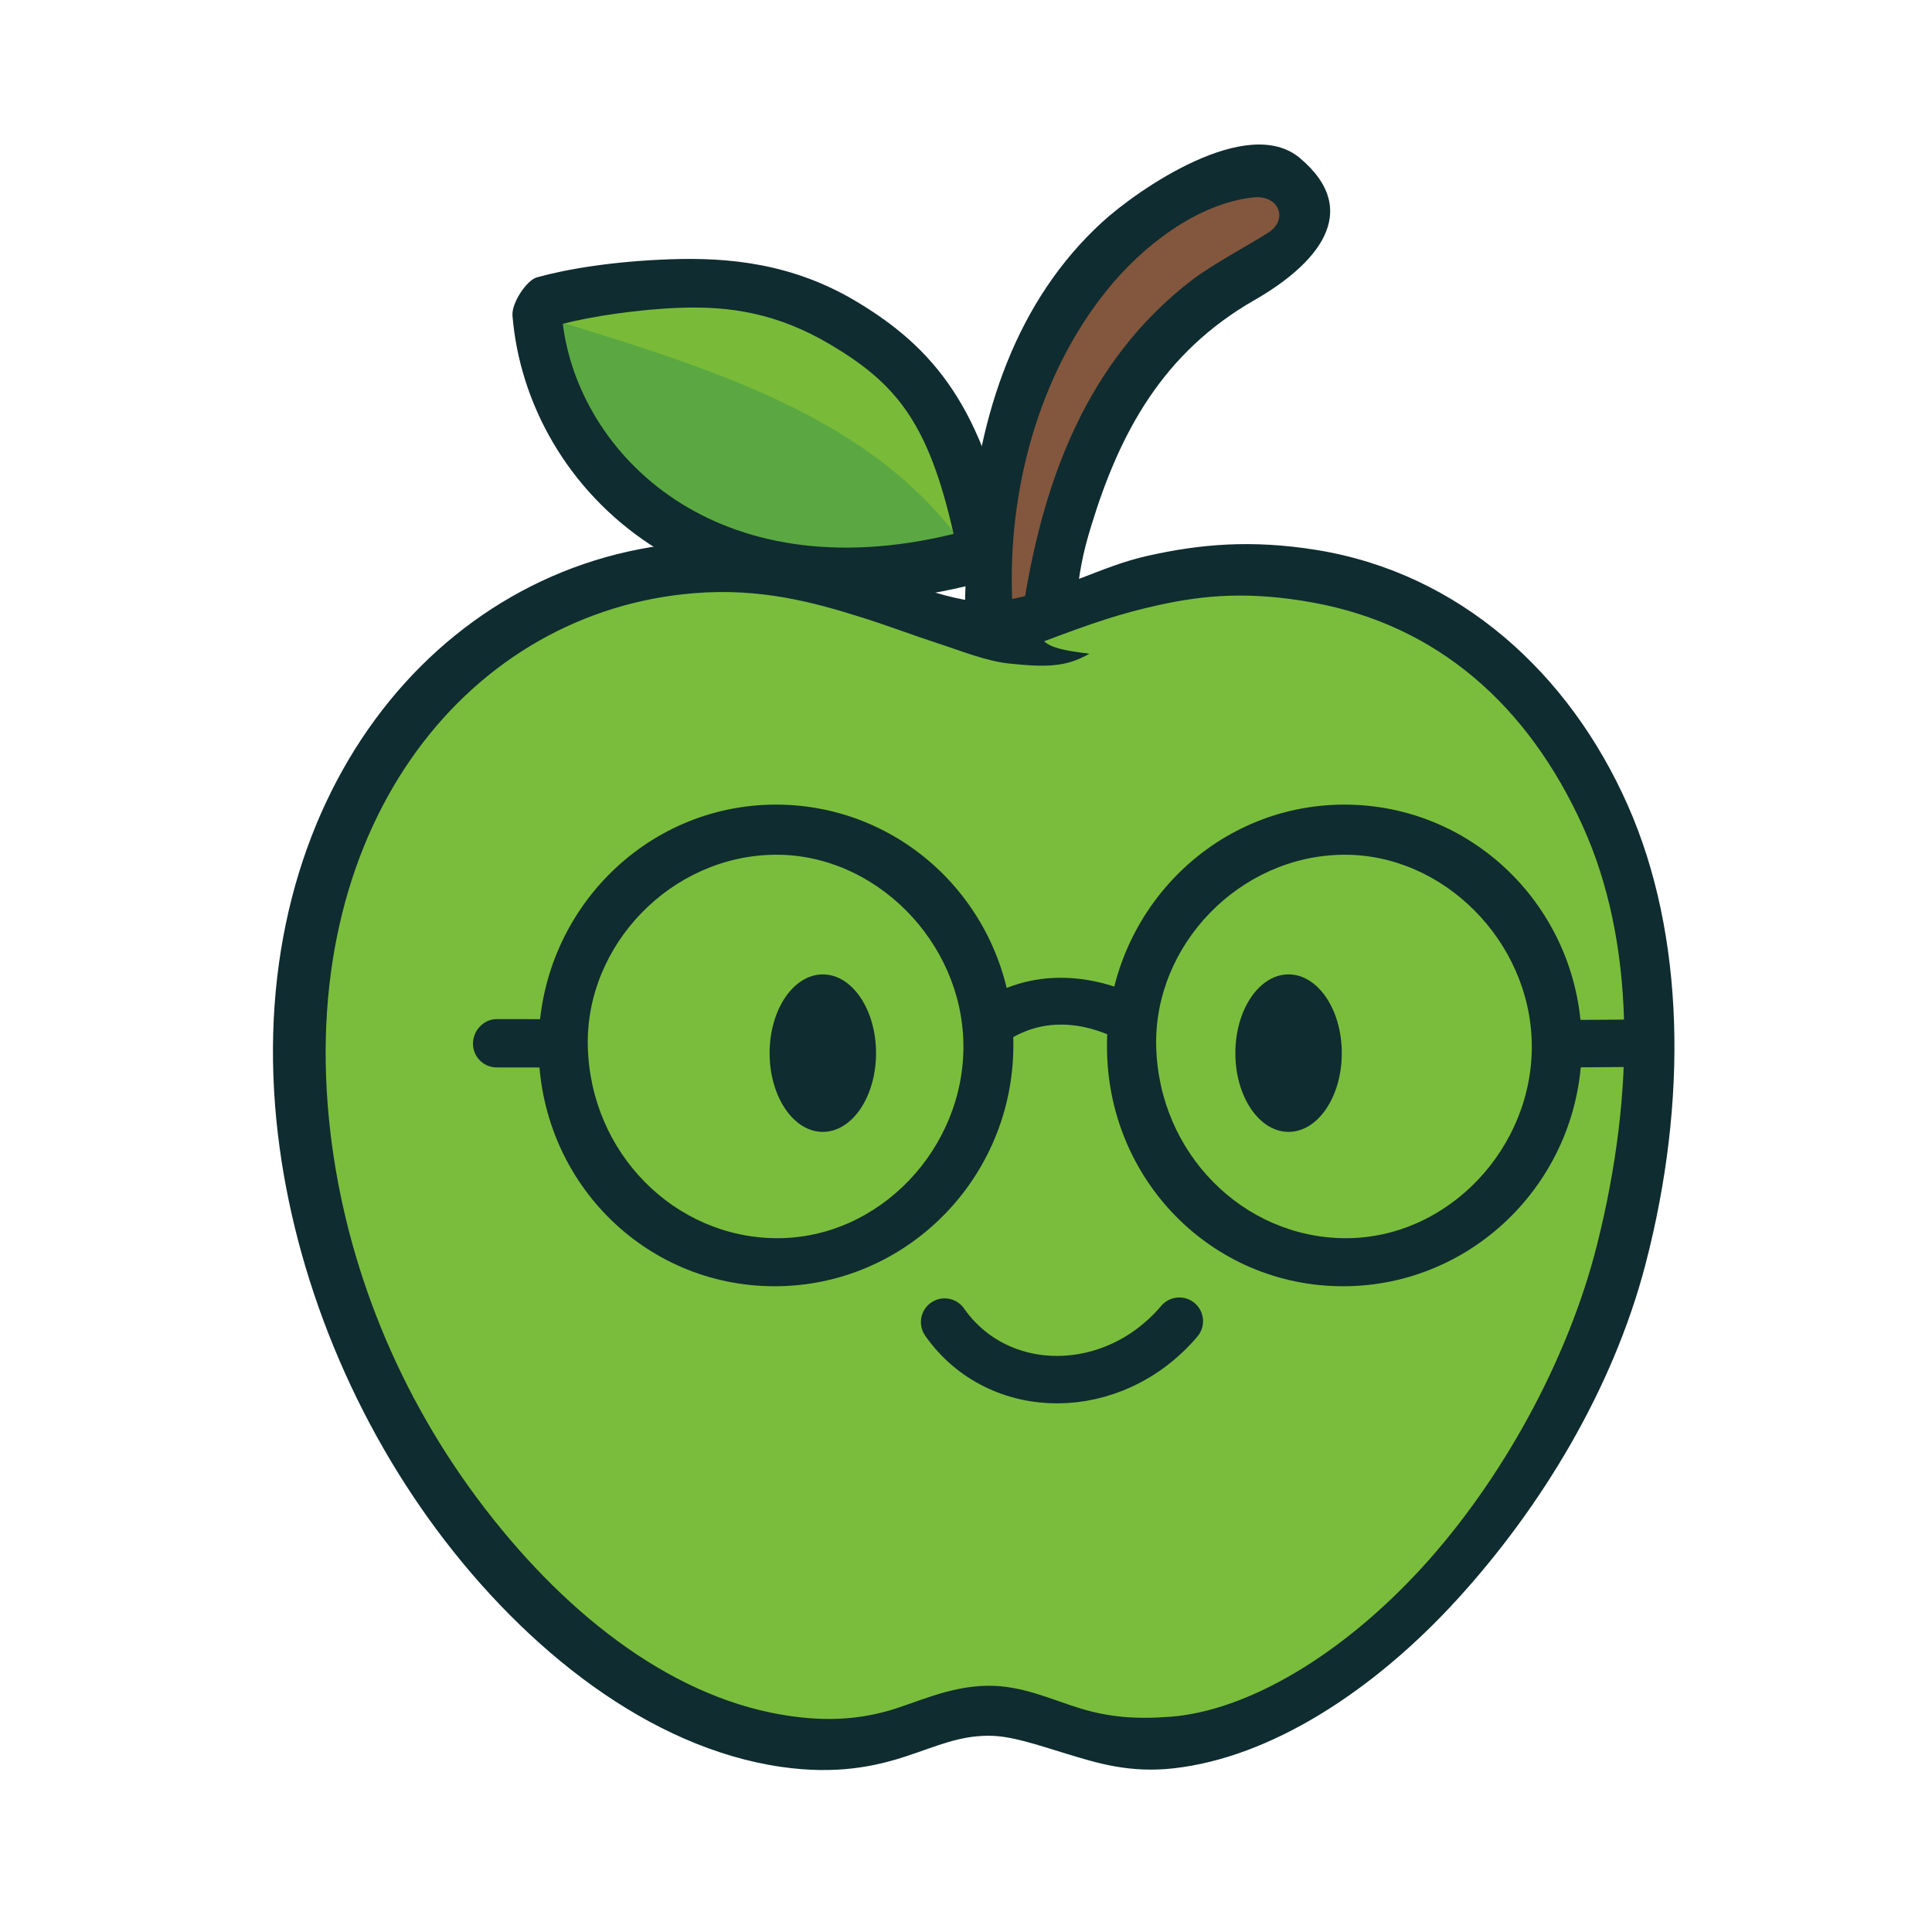
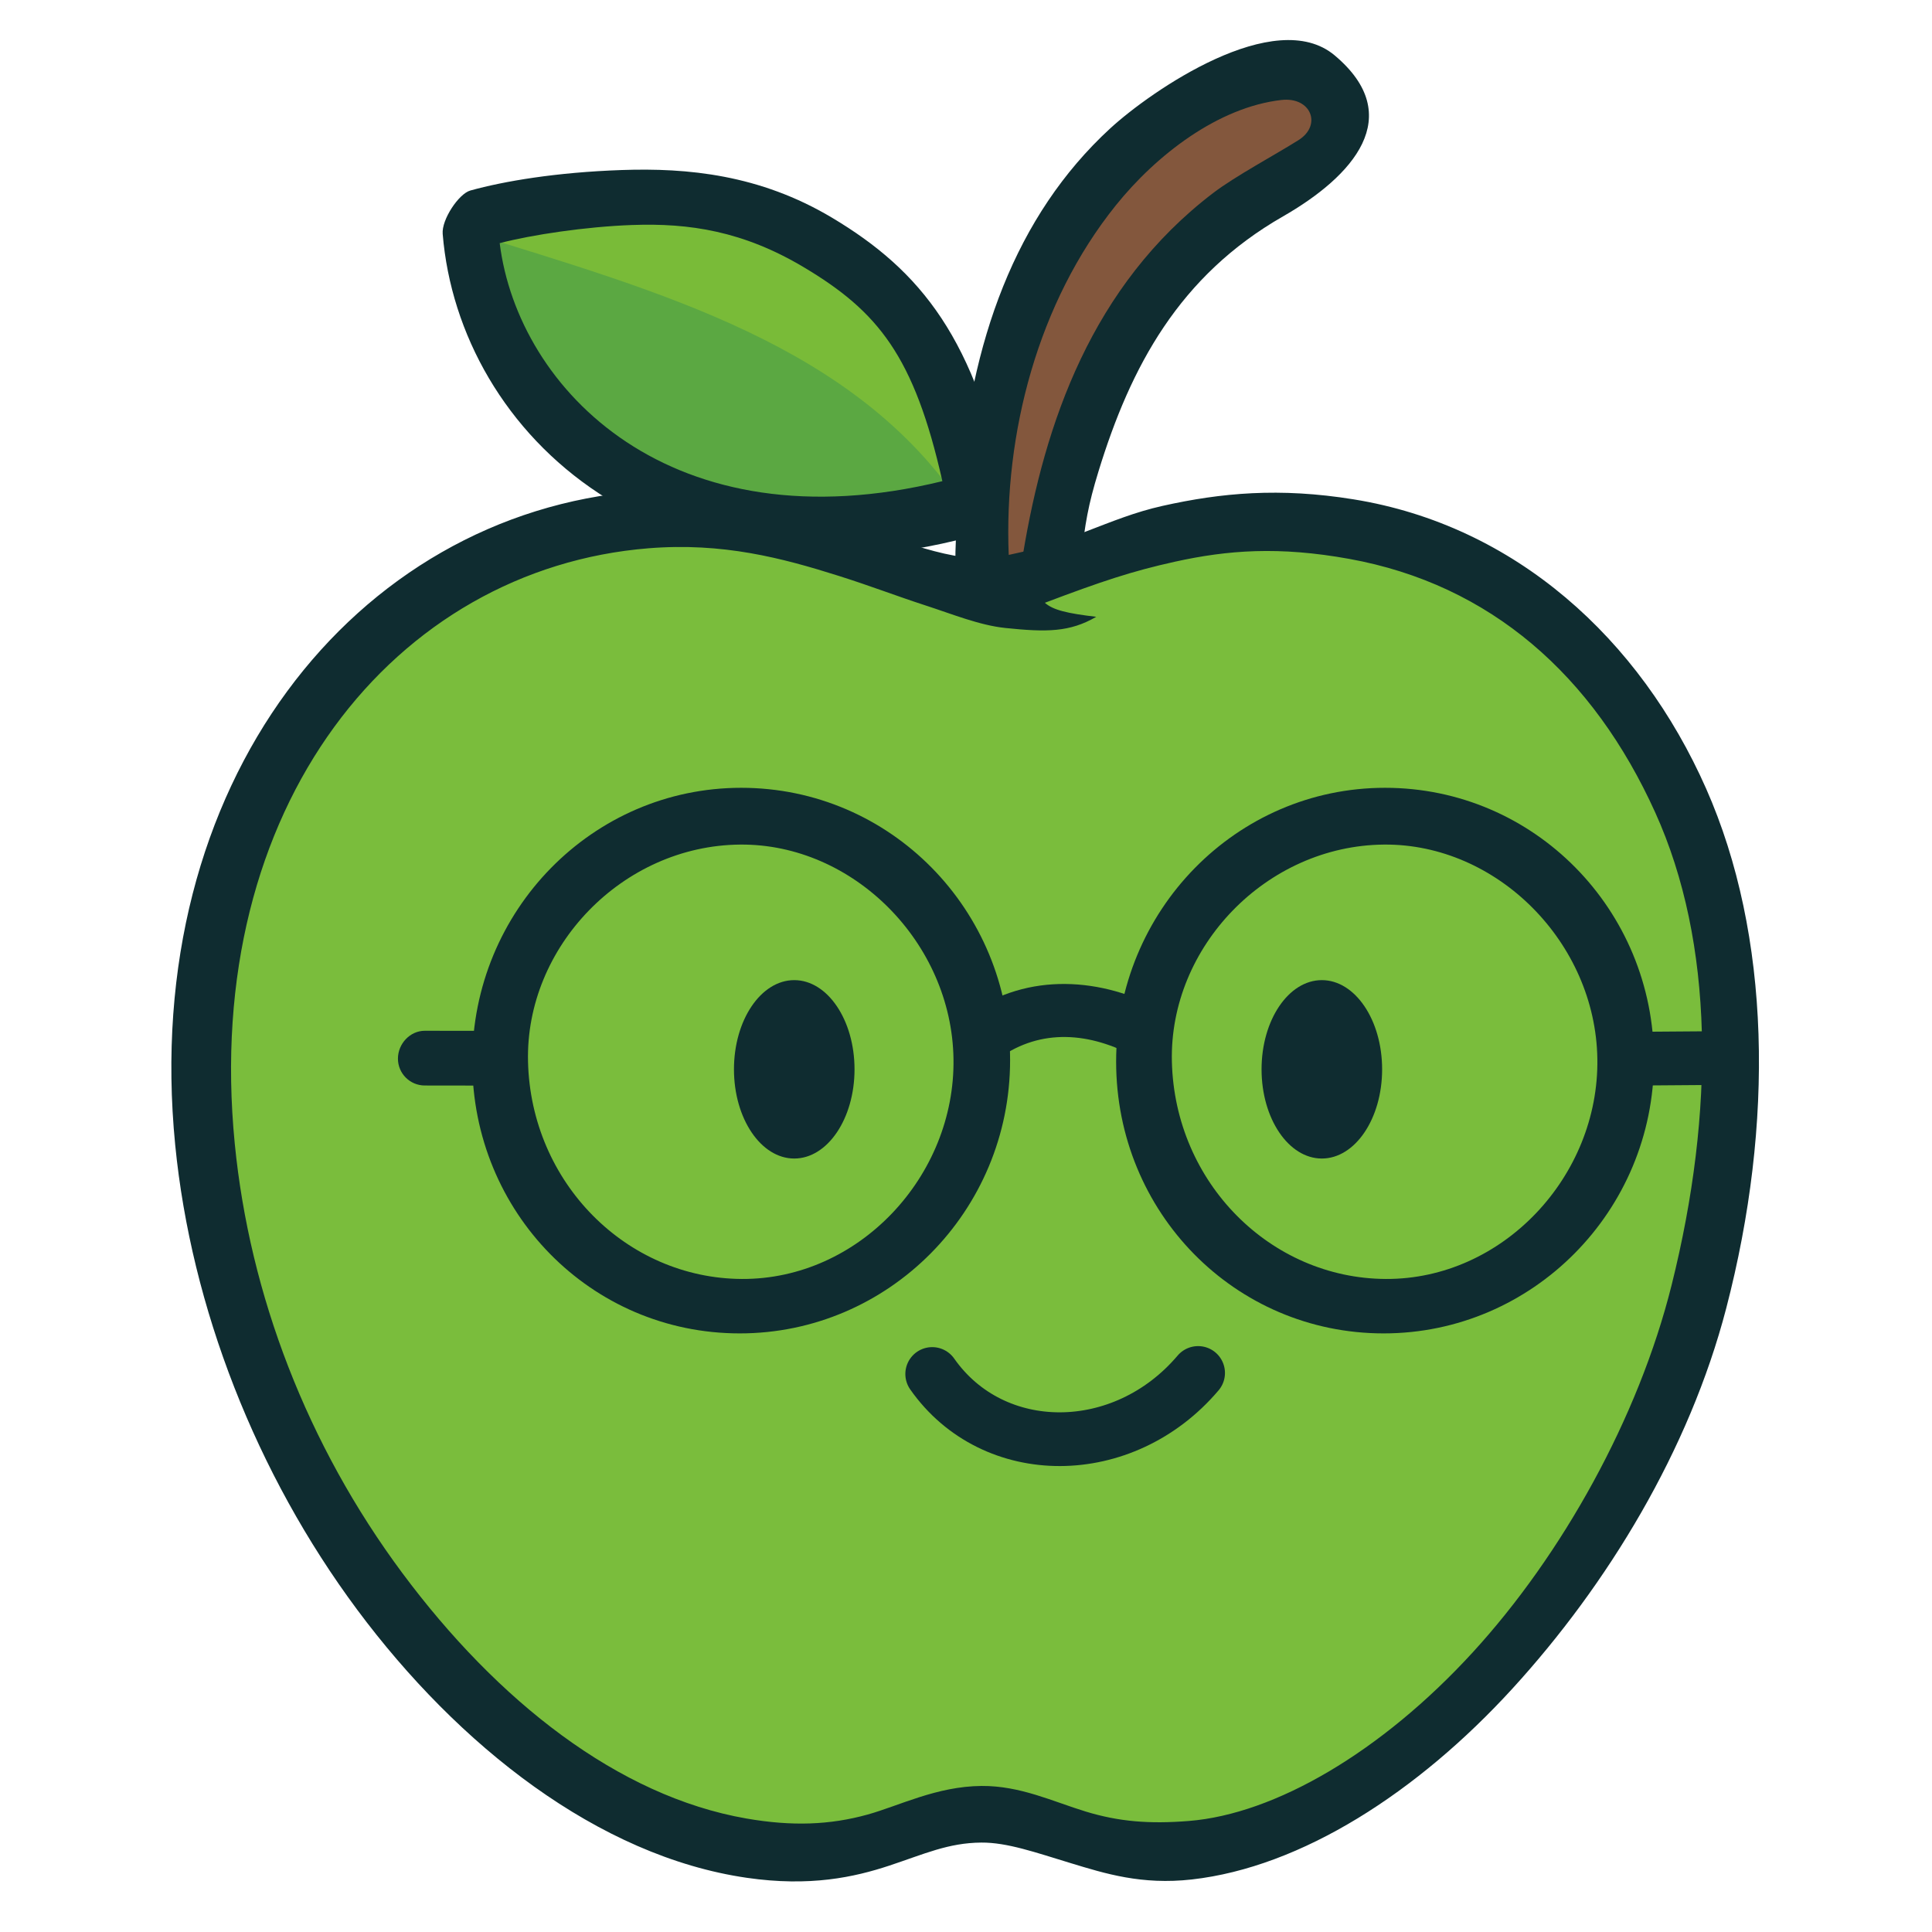
<svg xmlns="http://www.w3.org/2000/svg" width="2048" height="2048" viewBox="0 0 541.867 541.867" version="1.1" id="svg1">
  <defs id="defs1" />
-   <g id="layer2" style="display:inline" transform="matrix(3.838718,0,0,3.838718,-136.6728,-131.2921)">
+   <g id="layer2" style="display:inline" transform="matrix(4.348491,0,0,4.348491,-193.4849,-183.4124)">
    <g id="layer3" style="display:inline;opacity:1">
      <g id="layer7" style="display:inline">
        <path style="display:inline;opacity:1;fill:#5ba842;fill-opacity:1;fill-rule:evenodd;stroke-linecap:round;stroke-linejoin:round" d="M 107.604,74.689 C 87.171,80.83 73.871,66.753 75.015,56.39 c 4.318,-1.198 13.729,-3.718 22.294,1.392 5.459,3.256 8.353,6.902 10.295,16.906 z" id="path9" />
        <path style="display:inline;opacity:1;fill:#79bb38;fill-opacity:1;fill-rule:evenodd;stroke-linecap:round;stroke-linejoin:round" d="M 106.553,74.82 C 99.638,64.481 87.209,61.036 74.555,57.113 c 4.318,-1.198 14.189,-4.44 22.754,0.669 5.459,3.256 7.301,7.034 9.244,17.038 z" id="path11" />
        <path style="display:inline;opacity:1;fill:#0f2c30;fill-rule:evenodd;stroke-linecap:round;stroke-linejoin:round" d="m 84.592,53.145 c -4.235,0.147 -7.589,0.719 -9.76,1.321 -0.749,0.208 -1.861,1.876 -1.785,2.797 1.055,12.912 14.127,25.317 35.105,19.245 0.934,-0.281 1.504,-1.224 1.318,-2.182 C 107.476,64.06 103.893,59.641 98.152,56.216 93.489,53.434 88.827,52.998 84.592,53.145 Z m 0.679,3.546 c 3.691,-0.135 7.164,0.396 11.066,2.723 4.788,2.856 7.116,5.714 8.939,13.799 -17.455,4.26 -27.372,-5.888 -28.552,-15.352 2.065,-0.539 5.537,-1.061 8.547,-1.171 z" id="path10" />
      </g>
      <g id="path4" style="display:inline;opacity:1" transform="translate(0.2758838,2.20707)">
        <path style="display:inline;opacity:1;fill:#83573d;fill-rule:evenodd;stroke-linecap:round;stroke-linejoin:round" d="m 127.633,51.427 c -6.92,3.306 -14.174,11.406 -15.646,25.495 -1.709,0.468 -2.695,0.617 -4.194,0.765 -1.462,-16.145 5.095,-28.5 15.843,-32.473 7.64,-2.823 8.963,3.839 3.997,6.212 z" id="path6" />
        <path style="display:inline;opacity:1;fill:#0f2c30;fill-rule:evenodd;stroke-linecap:round;stroke-linejoin:round" d="m 115.826,48.253 c -6.116,5.622 -9.053,13.773 -9.747,23.359 -0.138,1.909 -0.351,4.341 -0.179,6.248 2.895,-0.105 5.87,-1.349 8.028,-1.707 0.277,-2.438 0.471,-3.591 1.14,-5.774 2.08,-6.78 5.21,-12.616 11.901,-16.45 4.511,-2.585 7.996,-6.46 3.339,-10.381 -3.85,-3.243 -11.85,2.286 -14.483,4.706 z m 11.047,-1.833 c 1.905,-0.217 2.628,1.623 1.101,2.586 -1.524,0.962 -4.067,2.315 -5.514,3.418 -7.815,5.962 -10.855,14.812 -12.259,23.285 -0.375,0.071 -0.362,1.129 -0.921,0.079 -0.32,-7.849 1.875,-16.311 6.908,-22.573 2.609,-3.246 6.598,-6.331 10.685,-6.796 z" id="path7" />
      </g>
    </g>
    <g id="path1" style="display:inline;opacity:1" transform="translate(0.2758838,2.20707)">
      <path style="color:#000000;font-style:normal;font-variant:normal;font-weight:normal;font-stretch:normal;font-size:medium;line-height:normal;font-family:sans-serif;font-variant-ligatures:normal;font-variant-position:normal;font-variant-caps:normal;font-variant-numeric:normal;font-variant-alternates:normal;font-variant-east-asian:normal;font-feature-settings:normal;font-variation-settings:normal;text-indent:0;text-align:start;text-decoration-line:none;text-decoration-style:solid;text-decoration-color:#000000;letter-spacing:normal;word-spacing:normal;text-transform:none;writing-mode:lr-tb;direction:ltr;text-orientation:mixed;dominant-baseline:auto;baseline-shift:baseline;text-anchor:start;white-space:normal;shape-padding:0;shape-margin:0;inline-size:0;clip-rule:nonzero;display:inline;overflow:visible;visibility:visible;isolation:auto;mix-blend-mode:normal;color-interpolation:sRGB;color-interpolation-filters:linearRGB;solid-color:#000000;solid-opacity:1;vector-effect:none;fill:#7abd3c;fill-opacity:1;fill-rule:nonzero;stroke:none;stroke-linecap:butt;stroke-linejoin:miter;stroke-miterlimit:4;stroke-dasharray:none;stroke-dashoffset:0;stroke-opacity:1;-inkscape-stroke:none;color-rendering:auto;image-rendering:auto;shape-rendering:auto;text-rendering:auto;enable-background:accumulate;stop-color:#000000;stop-opacity:1" d="m 153.888,123.887 c -4.987,17.6 -19.833,34.076 -32.67,35.519 -5.767,0.648 -9.559,-2.356 -13.72,-2.325 -5.04,0.038 -7.246,3.394 -14.859,2.291 C 74.738,156.777 59.365,134.131 57.374,113.912 55.156,91.377 68.235,74.918 85.575,73.516 c 10.257,-0.829 17.639,4.727 22.53,3.91 9.704,-1.621 13.799,-5.108 23.569,-3.443 19.801,3.373 28.776,26.748 22.214,49.904 z" id="path16" />
      <path style="fill:#0f2c30" d="m 89.389,71.75 c -1.267,-0.075 -2.585,-0.203 -3.953,-0.092 -18.356,1.484 -32.208,18.884 -29.917,42.162 1.032,10.479 5.218,21.206 11.737,29.973 6.519,8.767 15.546,15.904 25.134,17.294 4.077,0.591 6.939,-0.043 9.188,-0.787 2.249,-0.744 3.796,-1.47 5.934,-1.486 1.66,-0.013 3.487,0.633 5.74,1.318 2.253,0.686 4.611,1.424 7.832,1.062 7.072,-0.795 14.568,-5.618 20.692,-12.32 6.124,-6.701 11.397,-15.363 13.779,-24.514 3.105,-11.925 2.882,-24.075 -1.293,-33.521 -4.277,-9.677 -12.319,-16.977 -22.74,-18.661 -4.782,-0.773 -8.548,-0.42 -12.308,0.419 -3.606,0.804 -6.008,2.498 -10.696,3.307 -2.653,0.458 -6.485,-1.148 -9.972,-2.405 C 95.736,72.484 93.189,71.976 89.389,71.75 Z m -3.349,3.585 c 4.785,-0.387 8.608,0.619 12.29,1.784 2.07,0.655 3.744,1.305 5.542,1.888 1.79,0.58 3.525,1.296 5.198,1.469 2.641,0.273 4.138,0.277 5.855,-0.721 -1.887,-0.225 -2.779,-0.434 -3.315,-0.905 3.64,-1.375 5.615,-2.037 8.381,-2.648 3.413,-0.754 6.728,-1.004 11.26,-0.182 9.103,1.651 15.729,7.514 19.73,16.361 3.802,8.407 3.858,19.244 1.054,30.475 -2.141,8.574 -7.057,17.387 -12.818,23.679 -5.898,6.441 -12.763,10.442 -18.323,10.886 -2.554,0.204 -4.509,0.042 -6.634,-0.604 -2.125,-0.647 -4.227,-1.673 -6.729,-1.655 -2.903,0.022 -5.318,1.281 -7.366,1.848 -2.413,0.668 -4.855,0.765 -7.804,0.252 -8.275,-1.438 -16.053,-7.575 -22.194,-15.834 -6.141,-8.259 -9.848,-17.947 -10.806,-27.686 C 57.215,91.95 69.716,76.655 86.04,75.335 Z" id="path17" />
    </g>
    <g id="layer4" style="display:inline">
      <path style="display:inline;fill:#0f2c30" d="m 92.299,92.99 c -9.601,0 -17.344,7.926 -17.344,17.661 -2e-6,9.723 7.65,17.529 17.252,17.529 9.601,0 17.437,-7.887 17.437,-17.622 0,-9.723 -7.743,-17.568 -17.345,-17.568 z m -0.066,3.662 c 7.297,-0.062 13.643,6.316 13.76,13.813 0.119,7.581 -6.106,14.24 -13.647,14.204 -7.444,-0.036 -13.608,-6.213 -13.795,-14.018 -0.177,-7.399 6.091,-13.934 13.682,-13.999 z" id="path18" />
      <path style="display:inline;opacity:1;fill:#0f2c30" d="m 133.827,92.99 c -9.601,0 -17.344,7.926 -17.344,17.661 0,9.723 7.651,17.529 17.252,17.529 9.601,0 17.437,-7.887 17.437,-17.622 0,-9.723 -7.743,-17.568 -17.345,-17.568 z m -0.066,3.662 c 7.297,-0.062 13.643,6.316 13.76,13.813 0.119,7.581 -6.106,14.24 -13.647,14.204 -7.444,-0.036 -13.608,-6.213 -13.795,-14.018 -0.177,-7.399 6.091,-13.934 13.682,-13.999 z" id="path2" />
      <path style="fill:#0f2c30" d="m 113.213,105.643 c -2.16,-0.02 -4.309,0.568 -6.232,1.918 l 1.99,2.836 c 2.666,-1.872 5.788,-1.686 8.855,0.006 l 1.672,-3.035 c -1.957,-1.079 -4.126,-1.705 -6.285,-1.725 z" id="path19" />
      <path style="fill:#0f2c30;stroke-linecap:round" d="m 71.897,108.661 c -0.958,-0.002 -1.735,0.839 -1.736,1.796 -0.001,0.957 0.774,1.733 1.73,1.734 l 4.465,0.006 c 0.958,0.002 1.932,-0.773 1.933,-1.73 10e-4,-0.957 -0.724,-1.799 -1.681,-1.8 z" id="path20" />
      <path style="opacity:1;fill:none;fill-opacity:1;stroke:#0f2c30;stroke-width:3.465;stroke-linecap:round;stroke-dasharray:none;stroke-opacity:1" d="m 149.421,110.465 6.18,-0.046" id="path21" />
    </g>
    <g id="layer5" style="display:inline">
      <path id="path22" style="opacity:1;fill:#0f2c30;stroke-width:3.465;stroke-linecap:round" d="m 133.639,111.148 a 3.888,5.753 0 0 1 -3.888,5.753 3.888,5.753 0 0 1 -3.888,-5.753 3.888,5.753 0 0 1 3.888,-5.753 3.888,5.753 0 0 1 3.888,5.753 z" />
      <path id="ellipse23" style="opacity:1;fill:#0f2c30;stroke-width:3.465;stroke-linecap:round" d="m 99.61,111.148 a 3.888,5.753 0 0 1 -3.888,5.753 3.888,5.753 0 0 1 -3.888,-5.753 3.888,5.753 0 0 1 3.888,-5.753 3.888,5.753 0 0 1 3.888,5.753 z" />
      <path style="opacity:1;fill:none;stroke:#0f2c30;stroke-width:3.465;stroke-linecap:round;stroke-dasharray:none;stroke-opacity:1" d="m 104.62,130.798 c 3.943,5.625 12.336,5.612 17.15,-0.066" id="path3" />
    </g>
  </g>
</svg>
